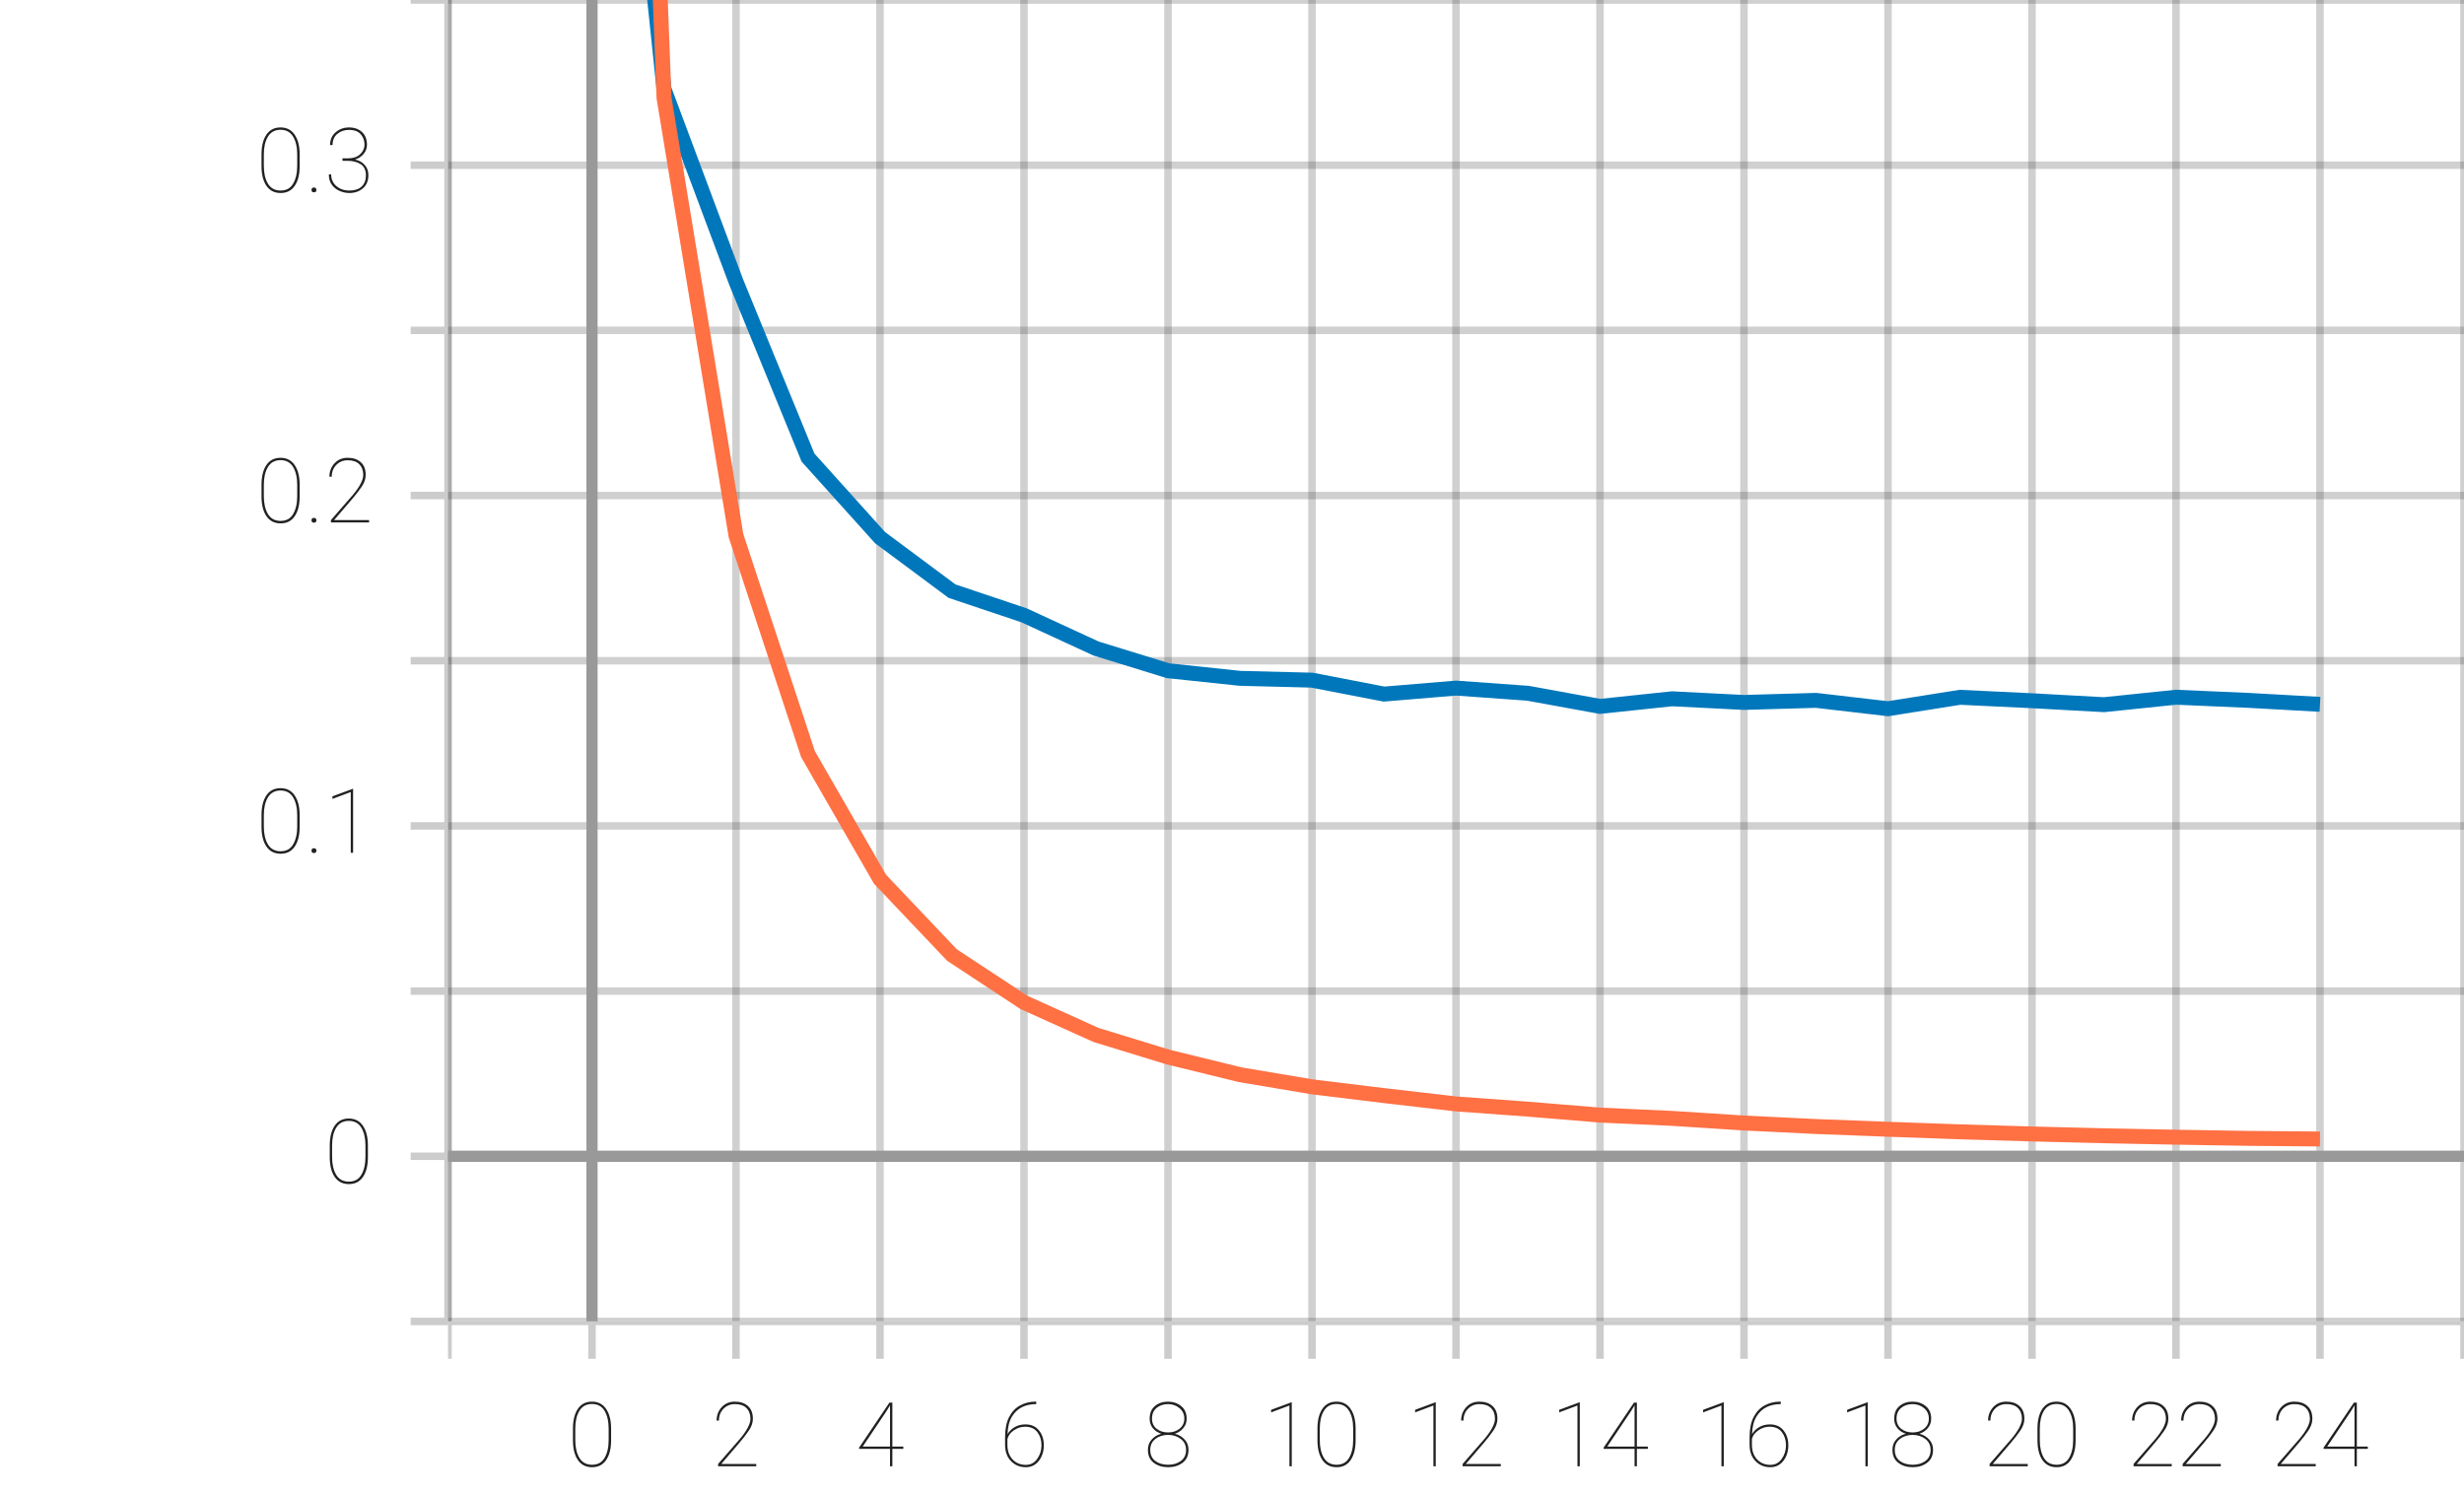
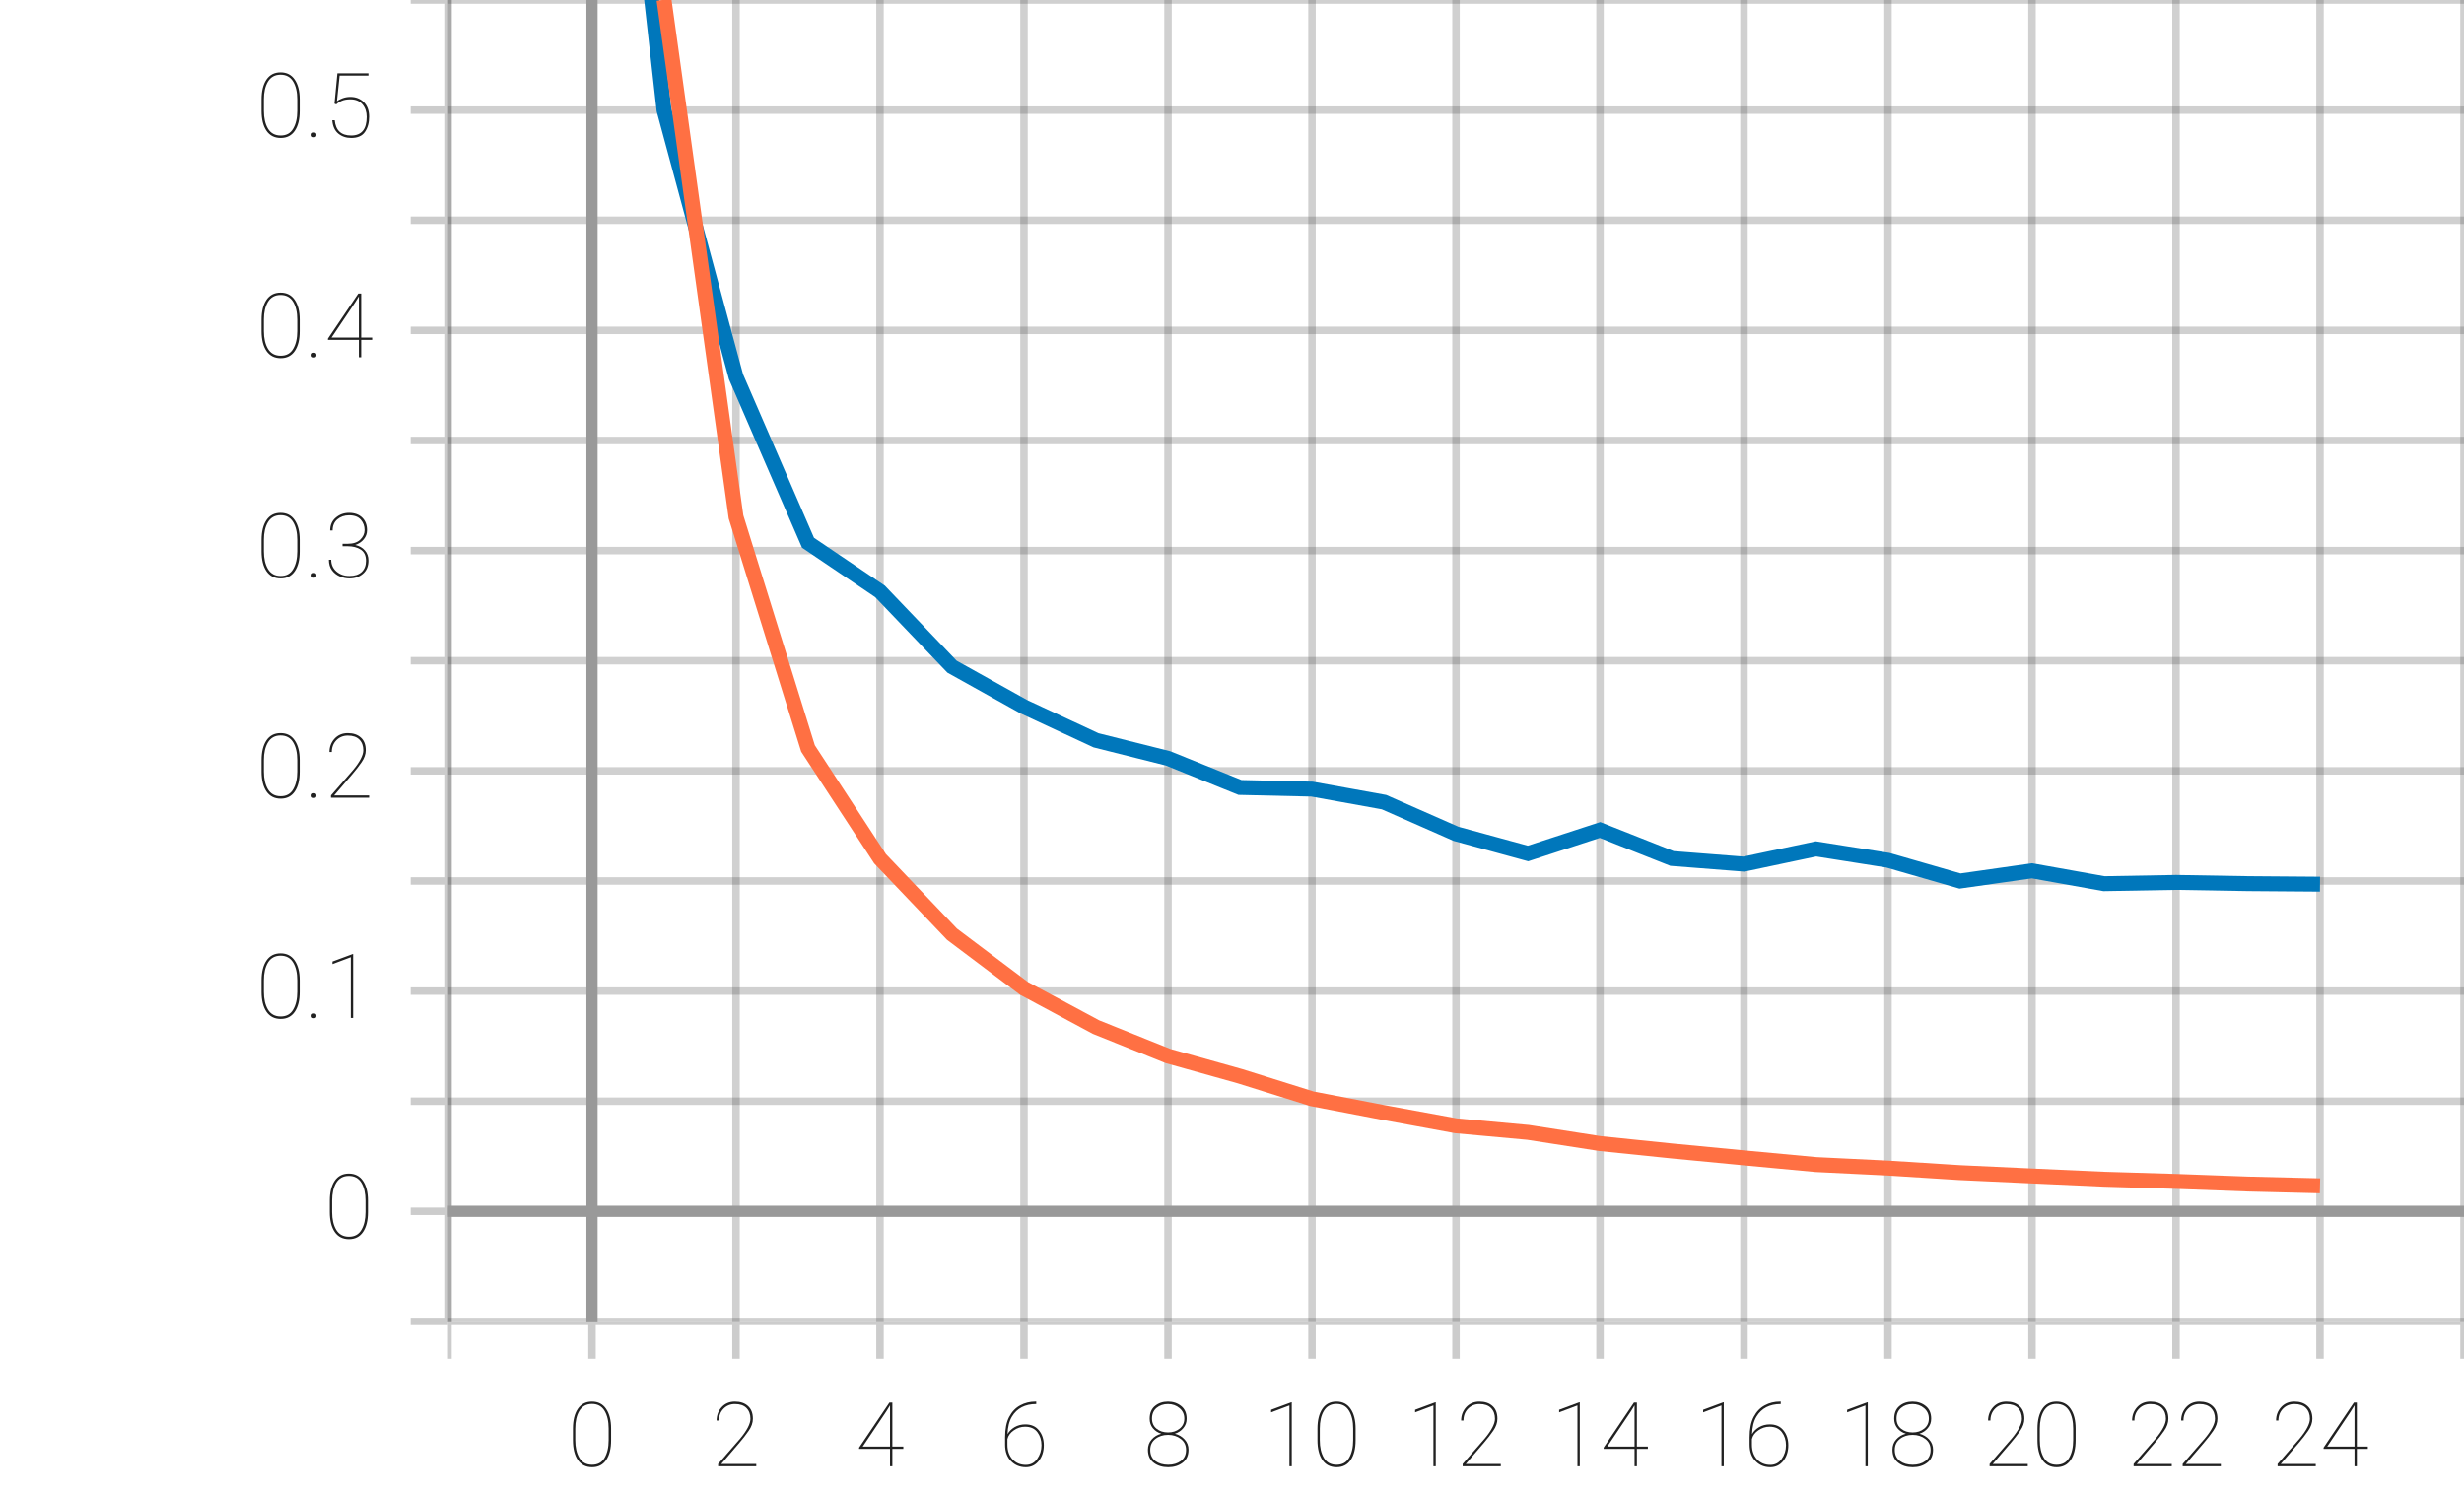
<svg xmlns="http://www.w3.org/2000/svg" viewBox="0 0 330 200">
  <g>
    <g>
      <g>
        <g>
          <g>
            <line x1="60" y1="177" x2="55" y2="177" style="visibility: inherit;" fill="rgb(0, 0, 0)" stroke="rgb(204, 204, 204)" stroke-width="1px" />
-             <line x1="60" y1="154.875" x2="55" y2="154.875" style="visibility: inherit;" fill="rgb(0, 0, 0)" stroke="rgb(204, 204, 204)" stroke-width="1px" />
+             <line x1="60" y1="162.25" x2="55" y2="162.25" style="visibility: inherit;" fill="rgb(0, 0, 0)" stroke="rgb(204, 204, 204)" stroke-width="1px" />
+             <line x1="60" y1="147.5" x2="55" y2="147.5" style="visibility: inherit;" fill="rgb(0, 0, 0)" stroke="rgb(204, 204, 204)" stroke-width="1px" />
            <line x1="60" y1="132.75" x2="55" y2="132.75" style="visibility: inherit;" fill="rgb(0, 0, 0)" stroke="rgb(204, 204, 204)" stroke-width="1px" />
-             <line x1="60" y1="110.625" x2="55" y2="110.625" style="visibility: inherit;" fill="rgb(0, 0, 0)" stroke="rgb(204, 204, 204)" stroke-width="1px" />
+             <line x1="60" y1="118" x2="55" y2="118" style="visibility: inherit;" fill="rgb(0, 0, 0)" stroke="rgb(204, 204, 204)" stroke-width="1px" />
+             <line x1="60" y1="103.25" x2="55" y2="103.25" style="visibility: inherit;" fill="rgb(0, 0, 0)" stroke="rgb(204, 204, 204)" stroke-width="1px" />
            <line x1="60" y1="88.5" x2="55" y2="88.5" style="visibility: inherit;" fill="rgb(0, 0, 0)" stroke="rgb(204, 204, 204)" stroke-width="1px" />
-             <line x1="60" y1="66.375" x2="55" y2="66.375" style="visibility: inherit;" fill="rgb(0, 0, 0)" stroke="rgb(204, 204, 204)" stroke-width="1px" />
+             <line x1="60" y1="73.75" x2="55" y2="73.75" style="visibility: inherit;" fill="rgb(0, 0, 0)" stroke="rgb(204, 204, 204)" stroke-width="1px" />
+             <line x1="60" y1="59" x2="55" y2="59" style="visibility: inherit;" fill="rgb(0, 0, 0)" stroke="rgb(204, 204, 204)" stroke-width="1px" />
            <line x1="60" y1="44.25" x2="55" y2="44.25" style="visibility: inherit;" fill="rgb(0, 0, 0)" stroke="rgb(204, 204, 204)" stroke-width="1px" />
-             <line x1="60" y1="22.125" x2="55" y2="22.125" style="visibility: inherit;" fill="rgb(0, 0, 0)" stroke="rgb(204, 204, 204)" stroke-width="1px" />
+             <line x1="60" y1="29.5" x2="55" y2="29.5" style="visibility: inherit;" fill="rgb(0, 0, 0)" stroke="rgb(204, 204, 204)" stroke-width="1px" />
+             <line x1="60" y1="14.75" x2="55" y2="14.75" style="visibility: inherit;" fill="rgb(0, 0, 0)" stroke="rgb(204, 204, 204)" stroke-width="1px" />
            <line x1="60" y1="0" x2="55" y2="0" style="visibility: inherit;" fill="rgb(0, 0, 0)" stroke="rgb(204, 204, 204)" stroke-width="1px" />
          </g>
          <g transform="translate(50, 0)">
            <text x="0" y="177" dx="0em" dy="0.3em" style="text-anchor: end; visibility: hidden; font-family: Roboto, sans-serif; font-size: 12px; font-weight: 200;" fill="rgb(33, 33, 33)" stroke="none" stroke-width="1px">-0.05</text>
-             <text x="0" y="154.875" dx="0em" dy="0.3em" style="text-anchor: end; visibility: inherit; font-family: Roboto, sans-serif; font-size: 12px; font-weight: 200;" fill="rgb(33, 33, 33)" stroke="none" stroke-width="1px">0</text>
-             <text x="0" y="132.75" dx="0em" dy="0.3em" style="text-anchor: end; visibility: hidden; font-family: Roboto, sans-serif; font-size: 12px; font-weight: 200;" fill="rgb(33, 33, 33)" stroke="none" stroke-width="1px">0.05</text>
-             <text x="0" y="110.625" dx="0em" dy="0.3em" style="text-anchor: end; visibility: inherit; font-family: Roboto, sans-serif; font-size: 12px; font-weight: 200;" fill="rgb(33, 33, 33)" stroke="none" stroke-width="1px">0.1</text>
-             <text x="0" y="88.5" dx="0em" dy="0.3em" style="text-anchor: end; visibility: hidden; font-family: Roboto, sans-serif; font-size: 12px; font-weight: 200;" fill="rgb(33, 33, 33)" stroke="none" stroke-width="1px">0.15</text>
-             <text x="0" y="66.375" dx="0em" dy="0.3em" style="text-anchor: end; visibility: inherit; font-family: Roboto, sans-serif; font-size: 12px; font-weight: 200;" fill="rgb(33, 33, 33)" stroke="none" stroke-width="1px">0.2</text>
-             <text x="0" y="44.25" dx="0em" dy="0.3em" style="text-anchor: end; visibility: hidden; font-family: Roboto, sans-serif; font-size: 12px; font-weight: 200;" fill="rgb(33, 33, 33)" stroke="none" stroke-width="1px">0.25</text>
-             <text x="0" y="22.125" dx="0em" dy="0.3em" style="text-anchor: end; visibility: inherit; font-family: Roboto, sans-serif; font-size: 12px; font-weight: 200;" fill="rgb(33, 33, 33)" stroke="none" stroke-width="1px">0.3</text>
-             <text x="0" y="0" dx="0em" dy="0.3em" style="text-anchor: end; visibility: hidden; font-family: Roboto, sans-serif; font-size: 12px; font-weight: 200;" fill="rgb(33, 33, 33)" stroke="none" stroke-width="1px">0.35</text>
+             <text x="0" y="162.25" dx="0em" dy="0.3em" style="text-anchor: end; visibility: inherit; font-family: Roboto, sans-serif; font-size: 12px; font-weight: 200;" fill="rgb(33, 33, 33)" stroke="none" stroke-width="1px">0</text>
+             <text x="0" y="147.5" dx="0em" dy="0.3em" style="text-anchor: end; visibility: hidden; font-family: Roboto, sans-serif; font-size: 12px; font-weight: 200;" fill="rgb(33, 33, 33)" stroke="none" stroke-width="1px">0.05</text>
+             <text x="0" y="132.75" dx="0em" dy="0.3em" style="text-anchor: end; visibility: inherit; font-family: Roboto, sans-serif; font-size: 12px; font-weight: 200;" fill="rgb(33, 33, 33)" stroke="none" stroke-width="1px">0.1</text>
+             <text x="0" y="118" dx="0em" dy="0.3em" style="text-anchor: end; visibility: hidden; font-family: Roboto, sans-serif; font-size: 12px; font-weight: 200;" fill="rgb(33, 33, 33)" stroke="none" stroke-width="1px">0.15</text>
+             <text x="0" y="103.25" dx="0em" dy="0.3em" style="text-anchor: end; visibility: inherit; font-family: Roboto, sans-serif; font-size: 12px; font-weight: 200;" fill="rgb(33, 33, 33)" stroke="none" stroke-width="1px">0.2</text>
+             <text x="0" y="88.5" dx="0em" dy="0.3em" style="text-anchor: end; visibility: hidden; font-family: Roboto, sans-serif; font-size: 12px; font-weight: 200;" fill="rgb(33, 33, 33)" stroke="none" stroke-width="1px">0.25</text>
+             <text x="0" y="73.75" dx="0em" dy="0.3em" style="text-anchor: end; visibility: inherit; font-family: Roboto, sans-serif; font-size: 12px; font-weight: 200;" fill="rgb(33, 33, 33)" stroke="none" stroke-width="1px">0.3</text>
+             <text x="0" y="59" dx="0em" dy="0.3em" style="text-anchor: end; visibility: hidden; font-family: Roboto, sans-serif; font-size: 12px; font-weight: 200;" fill="rgb(33, 33, 33)" stroke="none" stroke-width="1px">0.35</text>
+             <text x="0" y="44.25" dx="0em" dy="0.3em" style="text-anchor: end; visibility: inherit; font-family: Roboto, sans-serif; font-size: 12px; font-weight: 200;" fill="rgb(33, 33, 33)" stroke="none" stroke-width="1px">0.4</text>
+             <text x="0" y="29.5" dx="0em" dy="0.3em" style="text-anchor: end; visibility: hidden; font-family: Roboto, sans-serif; font-size: 12px; font-weight: 200;" fill="rgb(33, 33, 33)" stroke="none" stroke-width="1px">0.45</text>
+             <text x="0" y="14.75" dx="0em" dy="0.3em" style="text-anchor: end; visibility: inherit; font-family: Roboto, sans-serif; font-size: 12px; font-weight: 200;" fill="rgb(33, 33, 33)" stroke="none" stroke-width="1px">0.5</text>
+             <text x="0" y="0" dx="0em" dy="0.3em" style="text-anchor: end; visibility: hidden; font-family: Roboto, sans-serif; font-size: 12px; font-weight: 200;" fill="rgb(33, 33, 33)" stroke="none" stroke-width="1px">0.55</text>
          </g>
          <line x1="60" y1="0" x2="60" y2="177" fill="rgb(0, 0, 0)" stroke="rgb(204, 204, 204)" stroke-width="1px" />
        </g>
      </g>
      <g transform="translate(60, 0)" clip-path="url(#clip_0)">
        <clipPath id="clip_0">
          <rect width="270" height="177" />
        </clipPath>
        <g>
          <g>
            <g>
              <line x1="0" y1="0" x2="0" y2="177" fill="rgb(0, 0, 0)" stroke="rgb(66, 66, 66)" stroke-width="1px" opacity="0.25" />
              <line x1="19.286" y1="0" x2="19.286" y2="177" fill="rgb(0, 0, 0)" stroke="rgb(66, 66, 66)" stroke-width="1px" opacity="0.25" />
              <line x1="38.571" y1="0" x2="38.571" y2="177" fill="rgb(0, 0, 0)" stroke="rgb(66, 66, 66)" stroke-width="1px" opacity="0.25" />
              <line x1="57.857" y1="0" x2="57.857" y2="177" fill="rgb(0, 0, 0)" stroke="rgb(66, 66, 66)" stroke-width="1px" opacity="0.25" />
              <line x1="77.143" y1="0" x2="77.143" y2="177" fill="rgb(0, 0, 0)" stroke="rgb(66, 66, 66)" stroke-width="1px" opacity="0.25" />
              <line x1="96.429" y1="0" x2="96.429" y2="177" fill="rgb(0, 0, 0)" stroke="rgb(66, 66, 66)" stroke-width="1px" opacity="0.25" />
              <line x1="115.714" y1="0" x2="115.714" y2="177" fill="rgb(0, 0, 0)" stroke="rgb(66, 66, 66)" stroke-width="1px" opacity="0.25" />
              <line x1="135" y1="0" x2="135" y2="177" fill="rgb(0, 0, 0)" stroke="rgb(66, 66, 66)" stroke-width="1px" opacity="0.25" />
              <line x1="154.286" y1="0" x2="154.286" y2="177" fill="rgb(0, 0, 0)" stroke="rgb(66, 66, 66)" stroke-width="1px" opacity="0.25" />
              <line x1="173.571" y1="0" x2="173.571" y2="177" fill="rgb(0, 0, 0)" stroke="rgb(66, 66, 66)" stroke-width="1px" opacity="0.25" />
              <line x1="192.857" y1="0" x2="192.857" y2="177" fill="rgb(0, 0, 0)" stroke="rgb(66, 66, 66)" stroke-width="1px" opacity="0.25" />
              <line x1="212.143" y1="0" x2="212.143" y2="177" fill="rgb(0, 0, 0)" stroke="rgb(66, 66, 66)" stroke-width="1px" opacity="0.25" />
              <line x1="231.429" y1="0" x2="231.429" y2="177" fill="rgb(0, 0, 0)" stroke="rgb(66, 66, 66)" stroke-width="1px" opacity="0.25" />
              <line x1="250.714" y1="0" x2="250.714" y2="177" fill="rgb(0, 0, 0)" stroke="rgb(66, 66, 66)" stroke-width="1px" opacity="0.25" />
              <line x1="270" y1="0" x2="270" y2="177" fill="rgb(0, 0, 0)" stroke="rgb(66, 66, 66)" stroke-width="1px" opacity="0.25" />
            </g>
            <g>
              <line x1="0" y1="177" x2="270" y2="177" fill="rgb(0, 0, 0)" stroke="rgb(66, 66, 66)" stroke-width="1px" opacity="0.25" />
-               <line x1="0" y1="154.875" x2="270" y2="154.875" fill="rgb(0, 0, 0)" stroke="rgb(66, 66, 66)" stroke-width="1px" opacity="0.25" />
+               <line x1="0" y1="162.25" x2="270" y2="162.25" fill="rgb(0, 0, 0)" stroke="rgb(66, 66, 66)" stroke-width="1px" opacity="0.25" />
+               <line x1="0" y1="147.5" x2="270" y2="147.5" fill="rgb(0, 0, 0)" stroke="rgb(66, 66, 66)" stroke-width="1px" opacity="0.25" />
              <line x1="0" y1="132.75" x2="270" y2="132.75" fill="rgb(0, 0, 0)" stroke="rgb(66, 66, 66)" stroke-width="1px" opacity="0.25" />
-               <line x1="0" y1="110.625" x2="270" y2="110.625" fill="rgb(0, 0, 0)" stroke="rgb(66, 66, 66)" stroke-width="1px" opacity="0.25" />
+               <line x1="0" y1="118" x2="270" y2="118" fill="rgb(0, 0, 0)" stroke="rgb(66, 66, 66)" stroke-width="1px" opacity="0.25" />
+               <line x1="0" y1="103.25" x2="270" y2="103.25" fill="rgb(0, 0, 0)" stroke="rgb(66, 66, 66)" stroke-width="1px" opacity="0.25" />
              <line x1="0" y1="88.5" x2="270" y2="88.5" fill="rgb(0, 0, 0)" stroke="rgb(66, 66, 66)" stroke-width="1px" opacity="0.25" />
-               <line x1="0" y1="66.375" x2="270" y2="66.375" fill="rgb(0, 0, 0)" stroke="rgb(66, 66, 66)" stroke-width="1px" opacity="0.25" />
+               <line x1="0" y1="73.75" x2="270" y2="73.75" fill="rgb(0, 0, 0)" stroke="rgb(66, 66, 66)" stroke-width="1px" opacity="0.25" />
+               <line x1="0" y1="59" x2="270" y2="59" fill="rgb(0, 0, 0)" stroke="rgb(66, 66, 66)" stroke-width="1px" opacity="0.25" />
              <line x1="0" y1="44.25" x2="270" y2="44.25" fill="rgb(0, 0, 0)" stroke="rgb(66, 66, 66)" stroke-width="1px" opacity="0.25" />
-               <line x1="0" y1="22.125" x2="270" y2="22.125" fill="rgb(0, 0, 0)" stroke="rgb(66, 66, 66)" stroke-width="1px" opacity="0.25" />
+               <line x1="0" y1="29.5" x2="270" y2="29.5" fill="rgb(0, 0, 0)" stroke="rgb(66, 66, 66)" stroke-width="1px" opacity="0.25" />
+               <line x1="0" y1="14.75" x2="270" y2="14.75" fill="rgb(0, 0, 0)" stroke="rgb(66, 66, 66)" stroke-width="1px" opacity="0.25" />
              <line x1="0" y1="0" x2="270" y2="0" fill="rgb(0, 0, 0)" stroke="rgb(66, 66, 66)" stroke-width="1px" opacity="0.25" />
            </g>
          </g>
        </g>
        <g>
          <g>
-             <line x1="0" y1="154.875" x2="270" y2="154.875" fill="rgb(0, 0, 0)" stroke="rgb(153, 153, 153)" stroke-width="1.5px" />
+             <line x1="0" y1="162.25" x2="270" y2="162.25" fill="rgb(0, 0, 0)" stroke="rgb(153, 153, 153)" stroke-width="1.5px" />
          </g>
        </g>
        <g>
          <g>
            <line x1="19.286" y1="0" x2="19.286" y2="177" fill="rgb(0, 0, 0)" stroke="rgb(153, 153, 153)" stroke-width="1.5px" />
          </g>
        </g>
        <g>
          <g>
            <g>
              <g>
                <g>
-                   <path stroke="rgb(0, 119, 187)" stroke-width="2px" d="M19.286,-80.438L28.929,11.932L38.571,37.724L48.214,61.29L57.857,72.006L67.5,79.179L77.143,82.415L86.786,86.863L96.429,89.838L106.071,90.859L115.714,91.102L125.357,92.967L135,92.166L144.643,92.859L154.286,94.617L163.929,93.599L173.571,94.087L183.214,93.809L192.857,94.93L202.5,93.398L212.143,93.859L221.786,94.387L231.429,93.389L241.071,93.808L250.714,94.342" style="fill: none;" fill="none" />
+                   <path stroke="rgb(0, 119, 187)" stroke-width="2px" d="M19.286,-71.29L28.929,14.732L38.571,50.465L48.214,72.696L57.857,79.212L67.5,89.295L77.143,94.673L86.786,99.158L96.429,101.577L106.071,105.475L115.714,105.698L125.357,107.441L135,111.687L144.643,114.319L154.286,111.173L163.929,114.988L173.571,115.741L183.214,113.704L192.857,115.226L202.5,118.007L212.143,116.638L221.786,118.361L231.429,118.192L241.071,118.355L250.714,118.429" style="fill: none;" fill="none" />
                </g>
                <g>
-                   <path stroke="rgb(255, 112, 67)" stroke-width="2px" d="M19.286,-240.947L28.929,13.073L38.571,71.75L48.214,101.01L57.857,117.764L67.5,127.925L77.143,134.271L86.786,138.627L96.429,141.583L106.071,143.946L115.714,145.573L125.357,146.747L135,147.864L144.643,148.564L154.286,149.36L163.929,149.8L173.571,150.42L183.214,150.889L192.857,151.258L202.5,151.6L212.143,151.886L221.786,152.128L231.429,152.319L241.071,152.477L250.714,152.561" style="fill: none;" fill="none" />
+                   <path stroke="rgb(255, 112, 67)" stroke-width="2px" d="M28.929,-0.032L38.571,69.23L48.214,100.249L57.857,115.012L67.5,125.131L77.143,132.387L86.786,137.571L96.429,141.448L106.071,144.15L115.714,147.175L125.357,149.025L135,150.795L144.643,151.673L154.286,153.174L163.929,154.164L173.571,155.088L183.214,155.986L192.857,156.457L202.5,157.067L212.143,157.514L221.786,157.95L231.429,158.242L241.071,158.597L250.714,158.833" style="fill: none;" fill="none" />
                </g>
              </g>
            </g>
          </g>
        </g>
      </g>
      <g transform="translate(60, 177)" clip-path="url(#clip_1)">
        <clipPath id="clip_1">
          <rect width="270" height="23" />
        </clipPath>
        <g>
          <g>
            <line x1="0" y1="0" x2="0" y2="5" style="visibility: inherit;" fill="rgb(0, 0, 0)" stroke="rgb(204, 204, 204)" stroke-width="1px" />
            <line x1="19.286" y1="0" x2="19.286" y2="5" style="visibility: inherit;" fill="rgb(0, 0, 0)" stroke="rgb(204, 204, 204)" stroke-width="1px" />
            <line x1="38.571" y1="0" x2="38.571" y2="5" style="visibility: inherit;" fill="rgb(0, 0, 0)" stroke="rgb(204, 204, 204)" stroke-width="1px" />
            <line x1="57.857" y1="0" x2="57.857" y2="5" style="visibility: inherit;" fill="rgb(0, 0, 0)" stroke="rgb(204, 204, 204)" stroke-width="1px" />
            <line x1="77.143" y1="0" x2="77.143" y2="5" style="visibility: inherit;" fill="rgb(0, 0, 0)" stroke="rgb(204, 204, 204)" stroke-width="1px" />
            <line x1="96.429" y1="0" x2="96.429" y2="5" style="visibility: inherit;" fill="rgb(0, 0, 0)" stroke="rgb(204, 204, 204)" stroke-width="1px" />
            <line x1="115.714" y1="0" x2="115.714" y2="5" style="visibility: inherit;" fill="rgb(0, 0, 0)" stroke="rgb(204, 204, 204)" stroke-width="1px" />
            <line x1="135" y1="0" x2="135" y2="5" style="visibility: inherit;" fill="rgb(0, 0, 0)" stroke="rgb(204, 204, 204)" stroke-width="1px" />
            <line x1="154.286" y1="0" x2="154.286" y2="5" style="visibility: inherit;" fill="rgb(0, 0, 0)" stroke="rgb(204, 204, 204)" stroke-width="1px" />
            <line x1="173.571" y1="0" x2="173.571" y2="5" style="visibility: inherit;" fill="rgb(0, 0, 0)" stroke="rgb(204, 204, 204)" stroke-width="1px" />
            <line x1="192.857" y1="0" x2="192.857" y2="5" style="visibility: inherit;" fill="rgb(0, 0, 0)" stroke="rgb(204, 204, 204)" stroke-width="1px" />
            <line x1="212.143" y1="0" x2="212.143" y2="5" style="visibility: inherit;" fill="rgb(0, 0, 0)" stroke="rgb(204, 204, 204)" stroke-width="1px" />
            <line x1="231.429" y1="0" x2="231.429" y2="5" style="visibility: inherit;" fill="rgb(0, 0, 0)" stroke="rgb(204, 204, 204)" stroke-width="1px" />
            <line x1="250.714" y1="0" x2="250.714" y2="5" style="visibility: inherit;" fill="rgb(0, 0, 0)" stroke="rgb(204, 204, 204)" stroke-width="1px" />
            <line x1="270" y1="0" x2="270" y2="5" style="visibility: inherit;" fill="rgb(0, 0, 0)" stroke="rgb(204, 204, 204)" stroke-width="1px" />
          </g>
          <g transform="translate(0, 8)">
            <text x="0" y="0" dx="0em" dy="0.95em" style="text-anchor: middle; visibility: hidden; font-family: Roboto, sans-serif; font-size: 12px; font-weight: 200;" fill="rgb(33, 33, 33)" stroke="none" stroke-width="1px">-2</text>
            <text x="19.286" y="0" dx="0em" dy="0.95em" style="text-anchor: middle; visibility: inherit; font-family: Roboto, sans-serif; font-size: 12px; font-weight: 200;" fill="rgb(33, 33, 33)" stroke="none" stroke-width="1px">0</text>
            <text x="38.571" y="0" dx="0em" dy="0.95em" style="text-anchor: middle; visibility: inherit; font-family: Roboto, sans-serif; font-size: 12px; font-weight: 200;" fill="rgb(33, 33, 33)" stroke="none" stroke-width="1px">2</text>
            <text x="57.857" y="0" dx="0em" dy="0.95em" style="text-anchor: middle; visibility: inherit; font-family: Roboto, sans-serif; font-size: 12px; font-weight: 200;" fill="rgb(33, 33, 33)" stroke="none" stroke-width="1px">4</text>
            <text x="77.143" y="0" dx="0em" dy="0.95em" style="text-anchor: middle; visibility: inherit; font-family: Roboto, sans-serif; font-size: 12px; font-weight: 200;" fill="rgb(33, 33, 33)" stroke="none" stroke-width="1px">6</text>
            <text x="96.429" y="0" dx="0em" dy="0.95em" style="text-anchor: middle; visibility: inherit; font-family: Roboto, sans-serif; font-size: 12px; font-weight: 200;" fill="rgb(33, 33, 33)" stroke="none" stroke-width="1px">8</text>
            <text x="115.714" y="0" dx="0em" dy="0.95em" style="text-anchor: middle; visibility: inherit; font-family: Roboto, sans-serif; font-size: 12px; font-weight: 200;" fill="rgb(33, 33, 33)" stroke="none" stroke-width="1px">10</text>
            <text x="135" y="0" dx="0em" dy="0.95em" style="text-anchor: middle; visibility: inherit; font-family: Roboto, sans-serif; font-size: 12px; font-weight: 200;" fill="rgb(33, 33, 33)" stroke="none" stroke-width="1px">12</text>
            <text x="154.286" y="0" dx="0em" dy="0.95em" style="text-anchor: middle; visibility: inherit; font-family: Roboto, sans-serif; font-size: 12px; font-weight: 200;" fill="rgb(33, 33, 33)" stroke="none" stroke-width="1px">14</text>
            <text x="173.571" y="0" dx="0em" dy="0.95em" style="text-anchor: middle; visibility: inherit; font-family: Roboto, sans-serif; font-size: 12px; font-weight: 200;" fill="rgb(33, 33, 33)" stroke="none" stroke-width="1px">16</text>
            <text x="192.857" y="0" dx="0em" dy="0.95em" style="text-anchor: middle; visibility: inherit; font-family: Roboto, sans-serif; font-size: 12px; font-weight: 200;" fill="rgb(33, 33, 33)" stroke="none" stroke-width="1px">18</text>
            <text x="212.143" y="0" dx="0em" dy="0.95em" style="text-anchor: middle; visibility: inherit; font-family: Roboto, sans-serif; font-size: 12px; font-weight: 200;" fill="rgb(33, 33, 33)" stroke="none" stroke-width="1px">20</text>
            <text x="231.429" y="0" dx="0em" dy="0.95em" style="text-anchor: middle; visibility: inherit; font-family: Roboto, sans-serif; font-size: 12px; font-weight: 200;" fill="rgb(33, 33, 33)" stroke="none" stroke-width="1px">22</text>
            <text x="250.714" y="0" dx="0em" dy="0.95em" style="text-anchor: middle; visibility: inherit; font-family: Roboto, sans-serif; font-size: 12px; font-weight: 200;" fill="rgb(33, 33, 33)" stroke="none" stroke-width="1px">24</text>
            <text x="270" y="0" dx="0em" dy="0.95em" style="text-anchor: middle; visibility: hidden; font-family: Roboto, sans-serif; font-size: 12px; font-weight: 200;" fill="rgb(33, 33, 33)" stroke="none" stroke-width="1px">26</text>
          </g>
          <line x1="0" y1="0" x2="270" y2="0" fill="rgb(0, 0, 0)" stroke="rgb(204, 204, 204)" stroke-width="1px" />
        </g>
      </g>
    </g>
  </g>
</svg>
